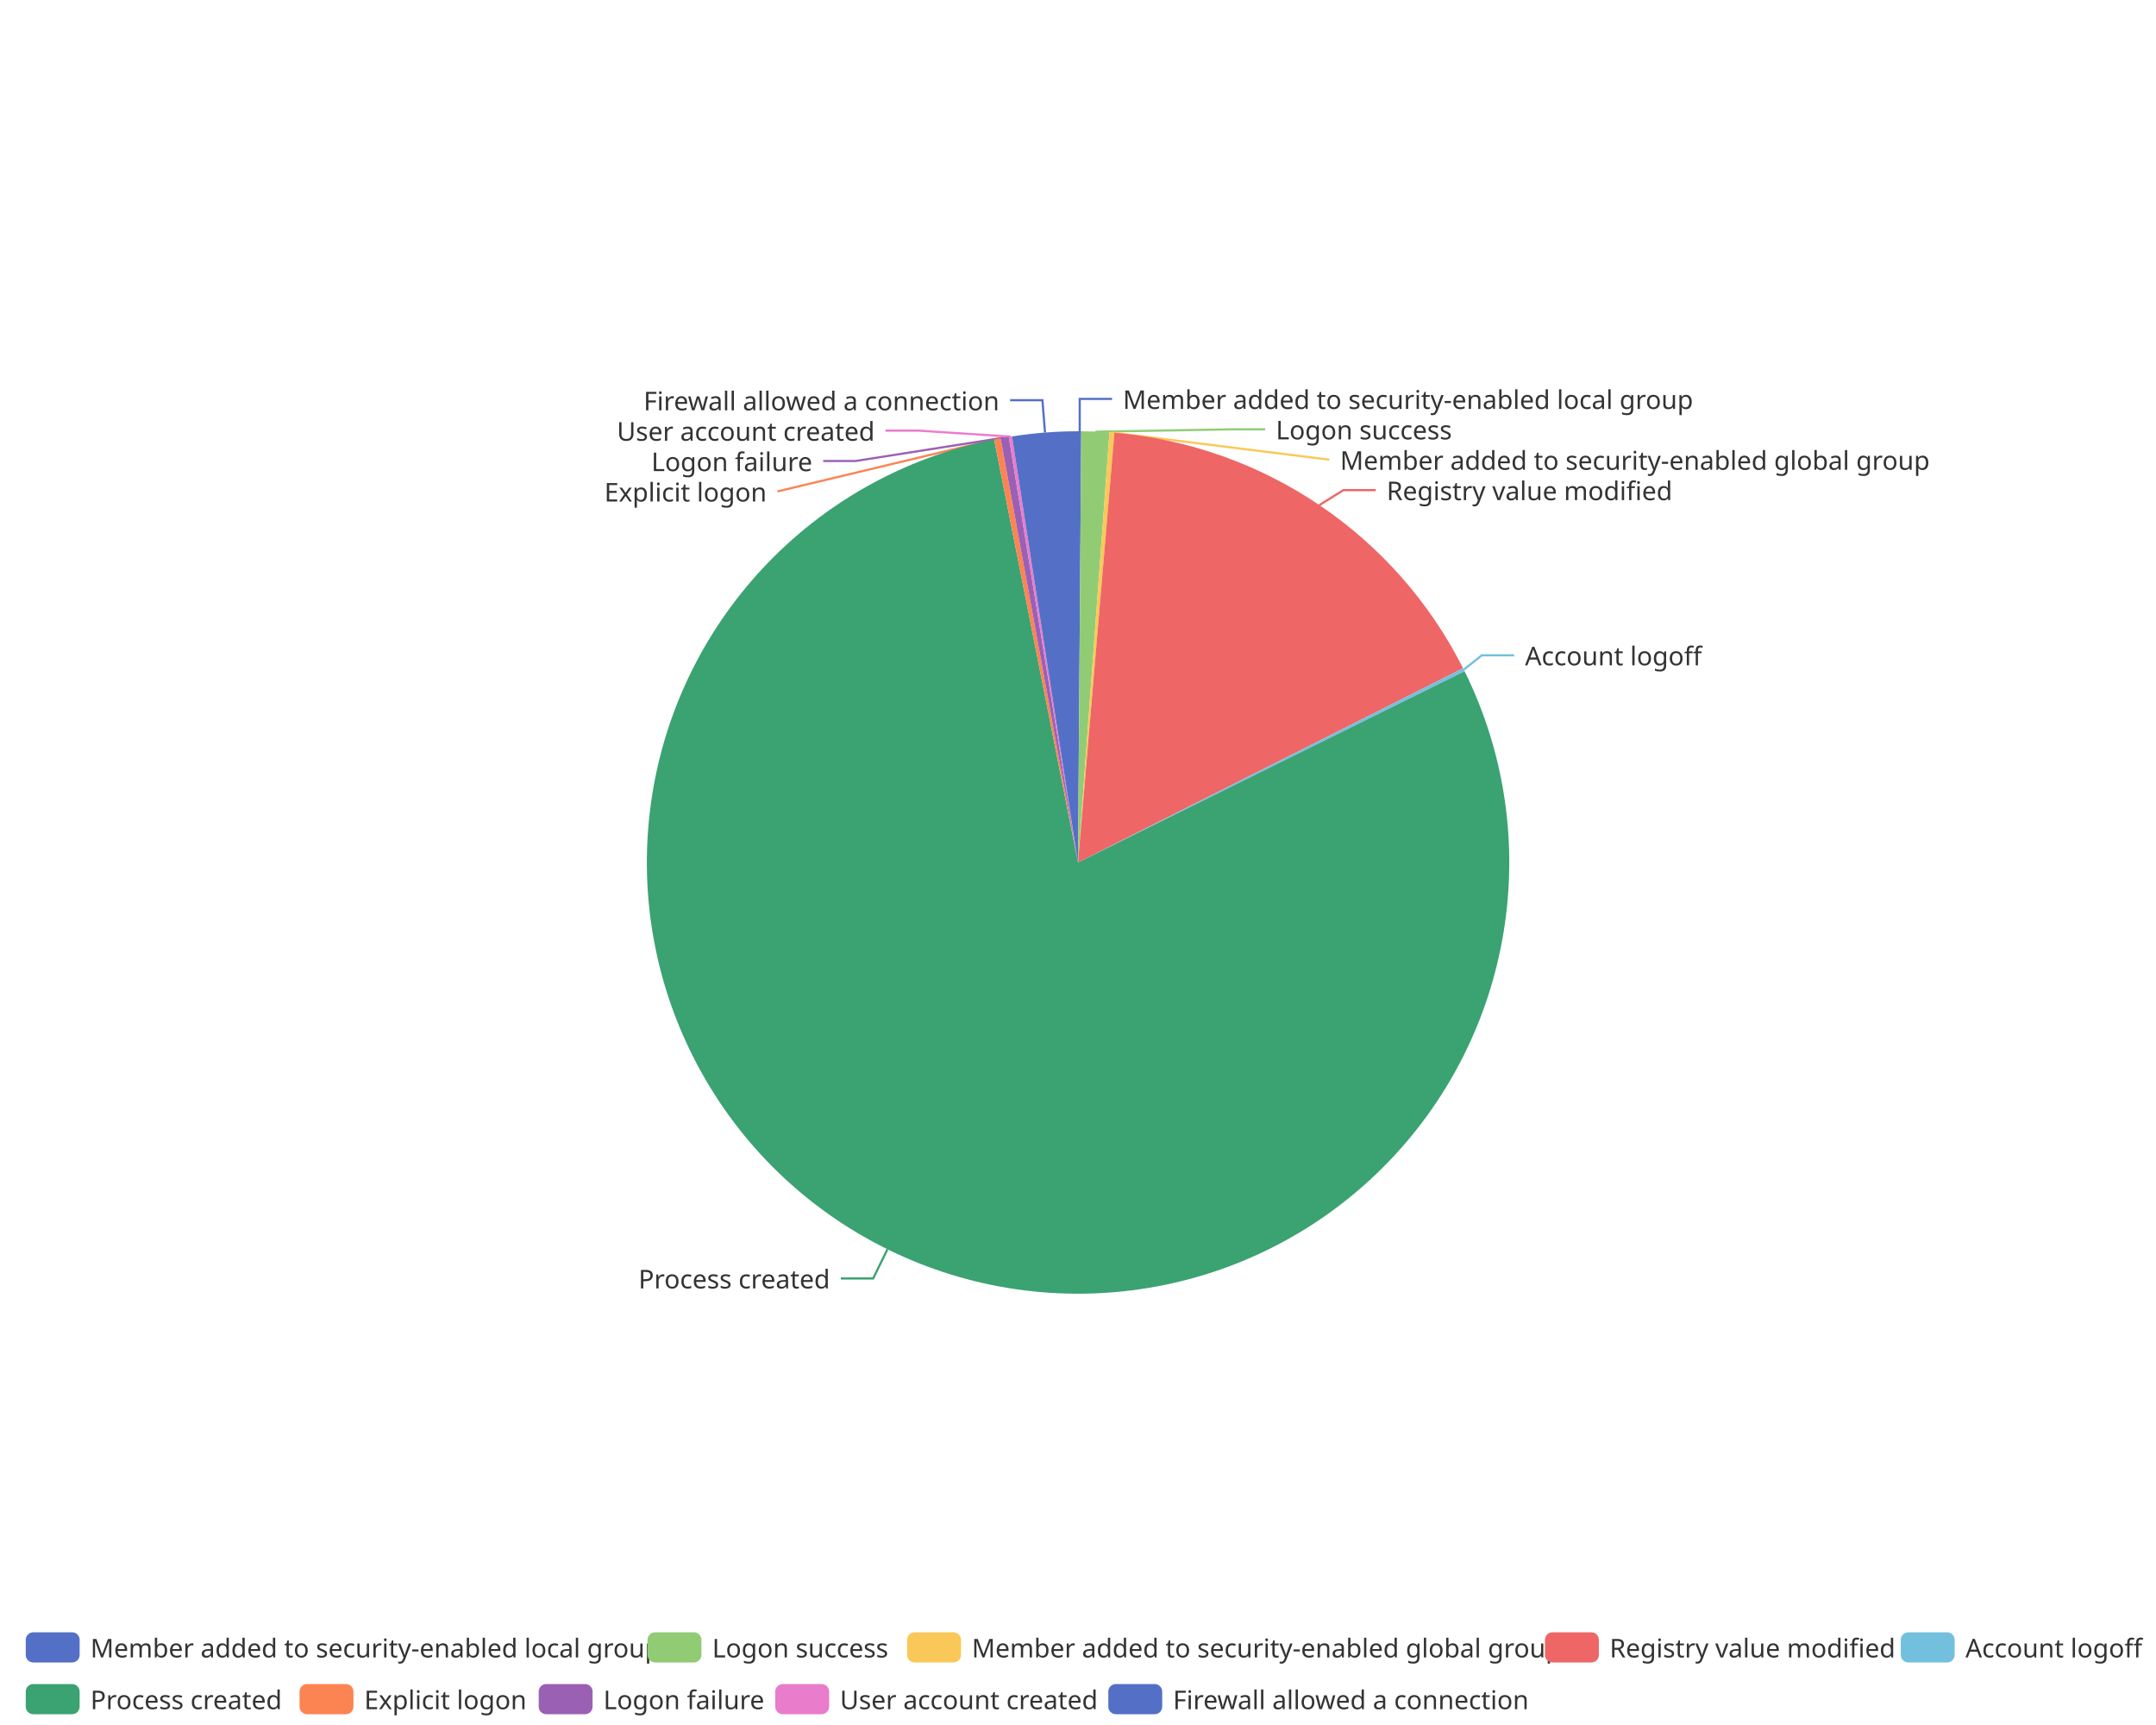
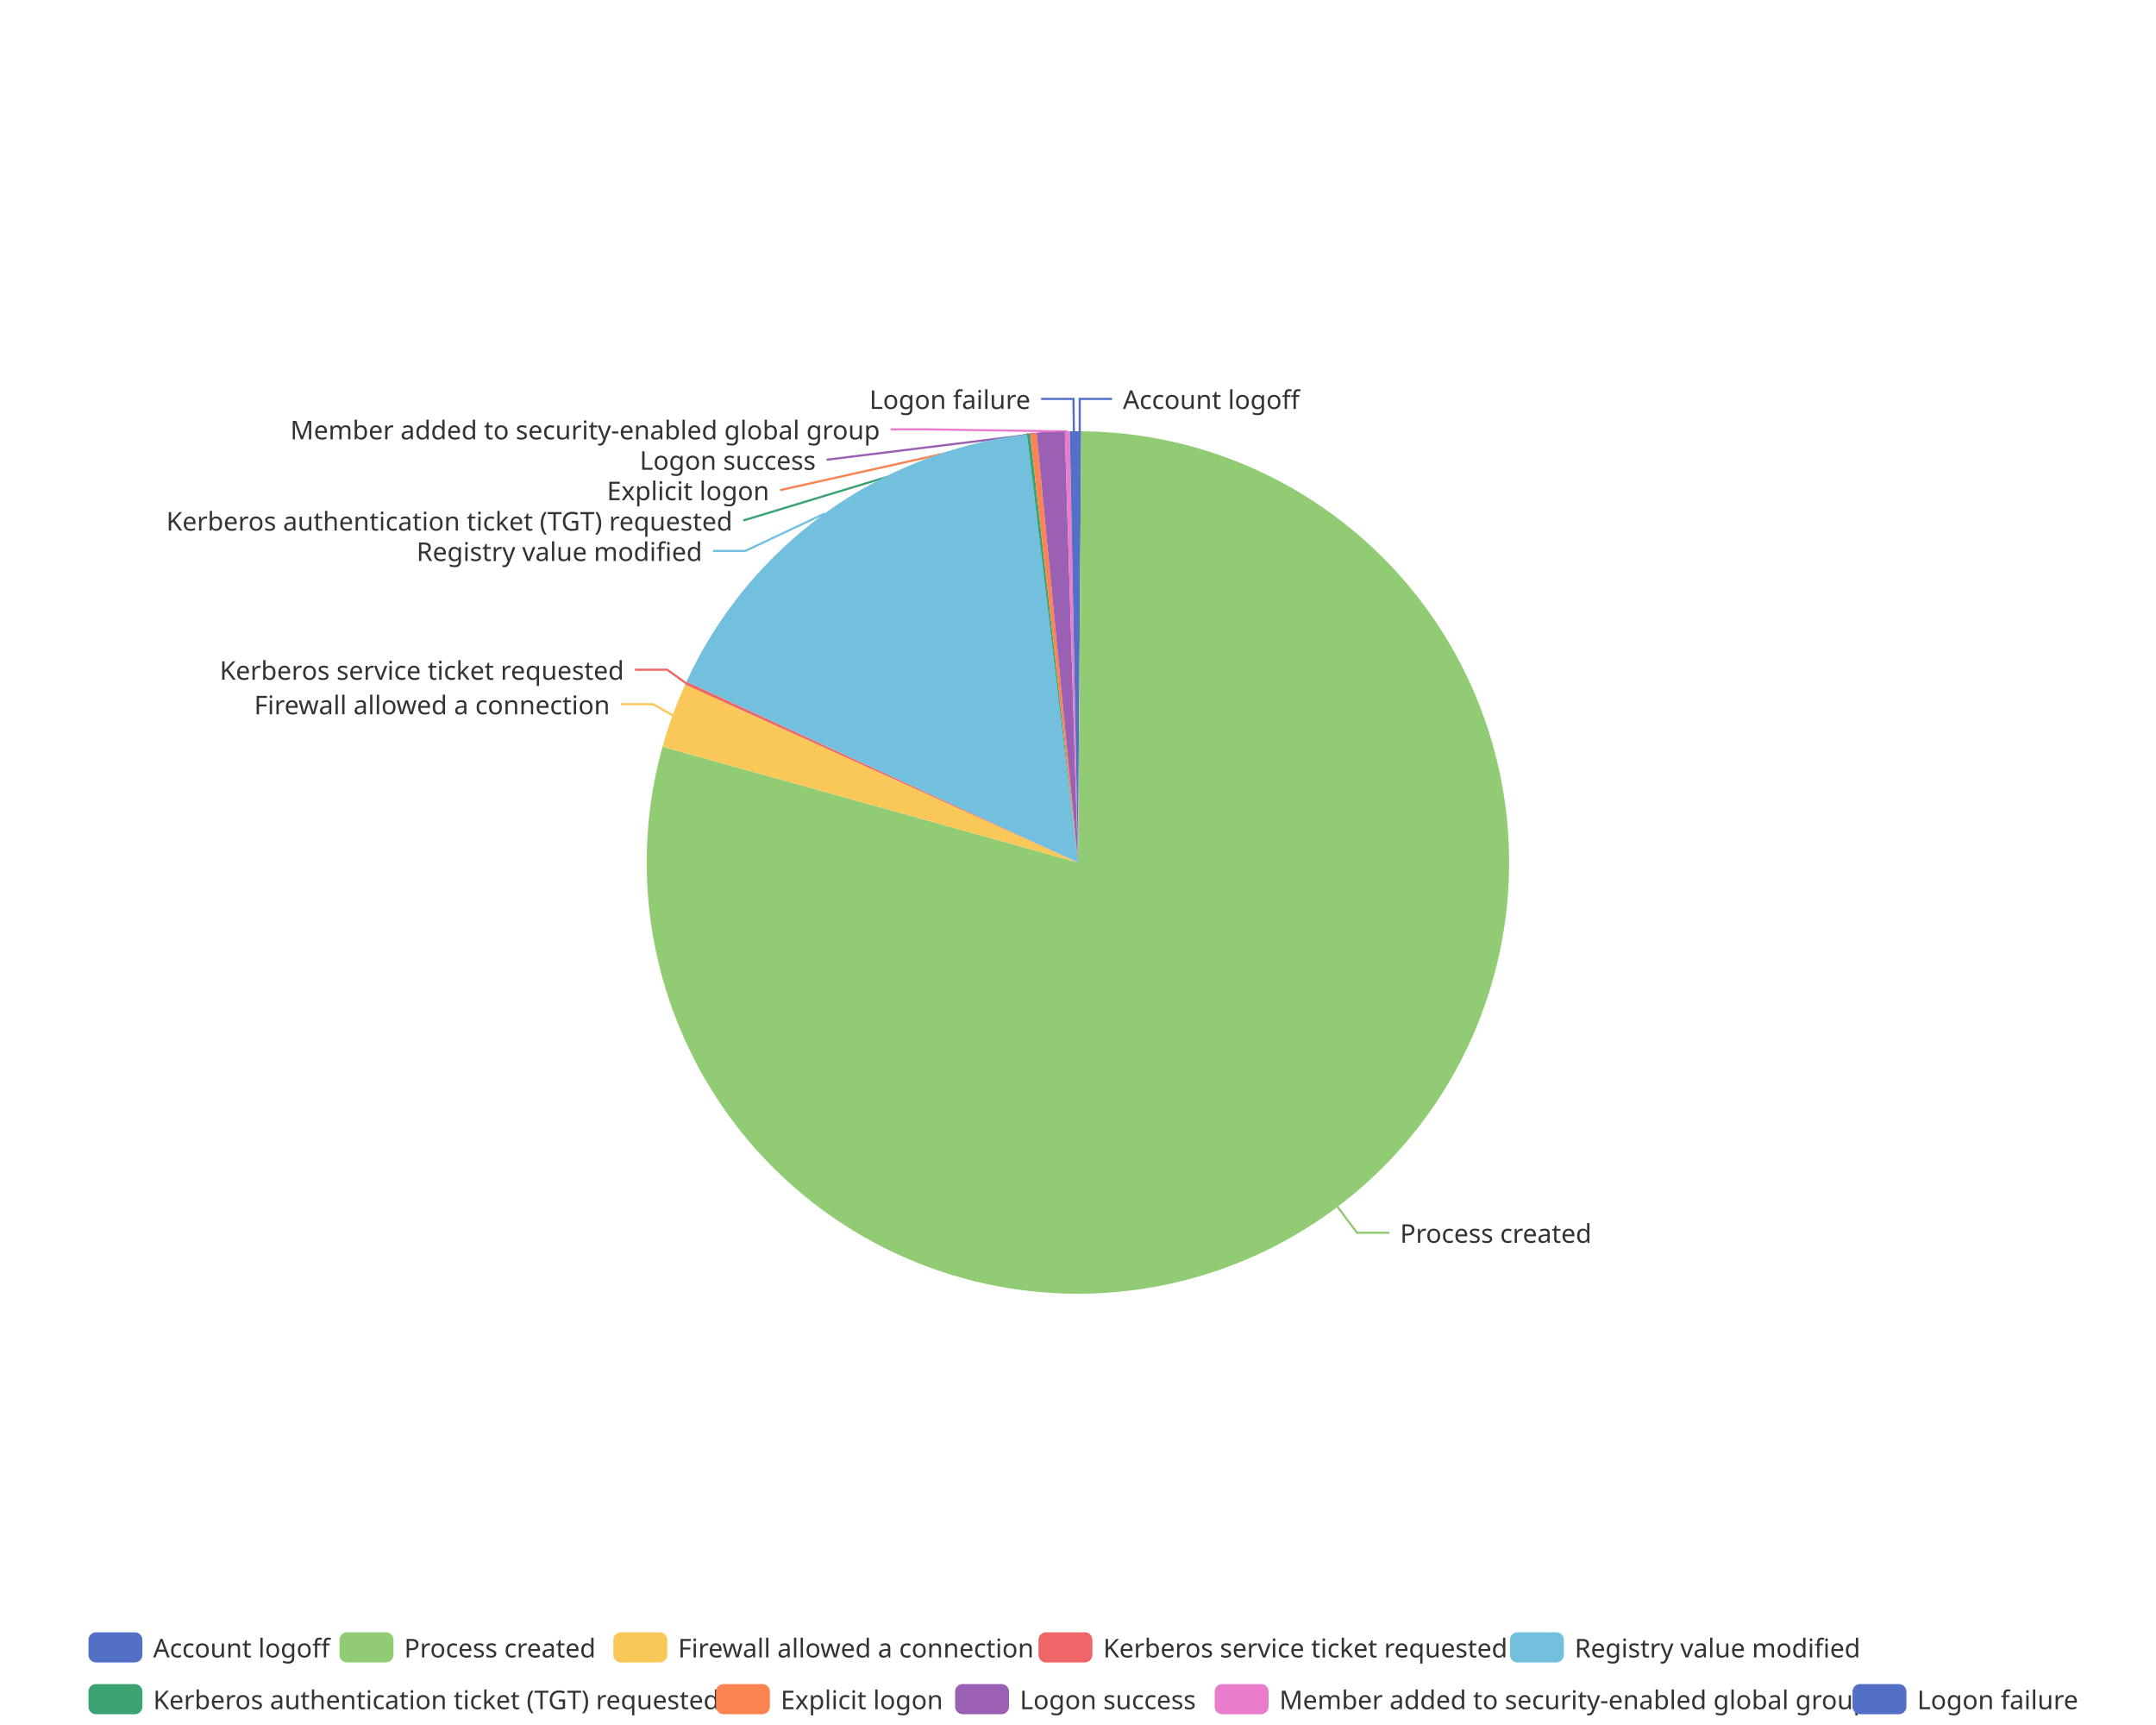
<svg xmlns="http://www.w3.org/2000/svg" width="1000" height="800" version="1.1" baseProfile="full" viewBox="0 0 1000 800">
  <rect width="1000" height="800" x="0" y="0" id="0" fill="none" />
  <polyline points="500.8 200 500.8 185 515.8 185" fill="none" stroke="#5470c6" />
-   <polyline points="508.1 200.2 571.8 199.1 586.8 199.1" fill="none" stroke="#91cc75" />
-   <polyline points="515.7 200.6 616.6 213.2 616.6 213.2" fill="none" stroke="#fac858" />
-   <polyline points="611.9 234.3 623.1 227.3 638.1 227.3" fill="none" stroke="#ee6666" />
-   <polyline points="678.9 310.6 687.3 303.9 702.3 303.9" fill="none" stroke="#73c0de" />
-   <polyline points="411.6 579.4 405 592.9 390 592.9" fill="none" stroke="#3ba272" />
-   <polyline points="462.6 203.5 360.6 227.9 360.6 227.9" fill="none" stroke="#fc8452" />
-   <polyline points="466 202.9 396.8 213.8 381.8 213.8" fill="none" stroke="#9a60b4" />
-   <polyline points="468.7 202.5 425.7 199.7 410.7 199.7" fill="none" stroke="#ea7ccc" />
-   <polyline points="484.7 200.6 483.5 185.6 468.5 185.6" fill="none" stroke="#5470c6" />
+   <polyline points="620.4 559.7 629.4 571.7 644.4 571.7" fill="none" stroke="#91cc75" />
+   <polyline points="312 331.7 302.9 326.6 287.9 326.6" fill="none" stroke="#fac858" />
+   <polyline points="318.1 316.8 309.5 310.6 294.5 310.6" fill="none" stroke="#ee6666" />
+   <polyline points="382.4 238.2 345.7 255.5 330.7 255.5" fill="none" stroke="#73c0de" />
+   <polyline points="477 201.3 344.7 241.4 344.7 241.4" fill="none" stroke="#3ba272" />
+   <polyline points="479.3 201.1 361.8 227.3 361.8 227.3" fill="none" stroke="#fc8452" />
+   <polyline points="487.3 200.4 383.4 213.2 383.4 213.2" fill="none" stroke="#9a60b4" />
+   <polyline points="495 200.1 428.1 199.1 413.1 199.1" fill="none" stroke="#ea7ccc" />
+   <polyline points="498.1 200 497.9 185 482.9 185" fill="none" stroke="#5470c6" />
  <path d="M500 200A200 200 0 0 1 501.5 200L500 400Z" fill="#5470c6" />
-   <path d="M501.5 200A200 200 0 0 1 514.6 200.5L500 400Z" fill="#91cc75" />
-   <path d="M514.6 200.5A200 200 0 0 1 516.9 200.7L500 400Z" fill="#fac858" />
-   <path d="M516.9 200.7A200 200 0 0 1 678.6 309.9L500 400Z" fill="#ee6666" />
-   <path d="M678.6 309.9A200 200 0 0 1 679.3 311.3L500 400Z" fill="#73c0de" />
-   <path d="M679.3 311.3A200 200 0 1 1 461.1 203.8L500 400Z" fill="#3ba272" />
-   <path d="M461.1 203.8A200 200 0 0 1 464.1 203.2L500 400Z" fill="#fc8452" />
-   <path d="M464.1 203.2A200 200 0 0 1 467.9 202.6L500 400Z" fill="#9a60b4" />
-   <path d="M467.9 202.6A200 200 0 0 1 469.4 202.4L500 400Z" fill="#ea7ccc" />
-   <path d="M469.4 202.4A200 200 0 0 1 500 200L500 400Z" fill="#5470c6" />
-   <text dominant-baseline="central" text-anchor="start" style="font-size:12px;font-family:sans-serif;" xml:space="preserve" transform="translate(520.8248 185.0016)" fill="#333" stroke="rgb(255,255,255)" stroke-width="2" paint-order="stroke" stroke-miterlimit="2">Member added to security-enabled local group</text>
-   <text dominant-baseline="central" text-anchor="start" style="font-size:12px;font-family:sans-serif;" xml:space="preserve" transform="translate(591.7715 199.1016)" fill="#333" stroke="rgb(255,255,255)" stroke-width="2" paint-order="stroke" stroke-miterlimit="2">Logon success</text>
-   <text dominant-baseline="central" text-anchor="start" style="font-size:12px;font-family:sans-serif;" xml:space="preserve" transform="translate(621.5666 213.2016)" fill="#333" stroke="rgb(255,255,255)" stroke-width="2" paint-order="stroke" stroke-miterlimit="2">Member added to security-enabled global group</text>
-   <text dominant-baseline="central" text-anchor="start" style="font-size:12px;font-family:sans-serif;" xml:space="preserve" transform="translate(643.1472 227.3016)" fill="#333" stroke="rgb(255,255,255)" stroke-width="2" paint-order="stroke" stroke-miterlimit="2">Registry value modified</text>
-   <text dominant-baseline="central" text-anchor="start" style="font-size:12px;font-family:sans-serif;" xml:space="preserve" transform="translate(707.3438 303.8985)" fill="#333" stroke="rgb(255,255,255)" stroke-width="2" paint-order="stroke" stroke-miterlimit="2">Account logoff</text>
-   <text dominant-baseline="central" text-anchor="end" style="font-size:12px;font-family:sans-serif;" xml:space="preserve" transform="translate(384.976 592.8612)" fill="#333" stroke="rgb(255,255,255)" stroke-width="2" paint-order="stroke" stroke-miterlimit="2">Process created</text>
-   <text dominant-baseline="central" text-anchor="end" style="font-size:12px;font-family:sans-serif;" xml:space="preserve" transform="translate(355.6166 227.9325)" fill="#333" stroke="rgb(255,255,255)" stroke-width="2" paint-order="stroke" stroke-miterlimit="2">Explicit logon</text>
-   <text dominant-baseline="central" text-anchor="end" style="font-size:12px;font-family:sans-serif;" xml:space="preserve" transform="translate(376.7881 213.8325)" fill="#333" stroke="rgb(255,255,255)" stroke-width="2" paint-order="stroke" stroke-miterlimit="2">Logon failure</text>
-   <text dominant-baseline="central" text-anchor="end" style="font-size:12px;font-family:sans-serif;" xml:space="preserve" transform="translate(405.7309 199.7325)" fill="#333" stroke="rgb(255,255,255)" stroke-width="2" paint-order="stroke" stroke-miterlimit="2">User account created</text>
-   <text dominant-baseline="central" text-anchor="end" style="font-size:12px;font-family:sans-serif;" xml:space="preserve" transform="translate(463.5202 185.6325)" fill="#333" stroke="rgb(255,255,255)" stroke-width="2" paint-order="stroke" stroke-miterlimit="2">Firewall allowed a connection</text>
-   <path d="M-5 -5l986.1 0l0 48l-986.1 0Z" transform="translate(11.94 757)" fill="rgb(0,0,0)" fill-opacity="0" stroke="#ccc" stroke-width="0" />
-   <path d="M3.5 0L21.5 0A3.5 3.5 0 0 1 25 3.5L25 10.5A3.5 3.5 0 0 1 21.5 14L3.5 14A3.5 3.5 0 0 1 0 10.5L0 3.5A3.5 3.5 0 0 1 3.5 0" transform="translate(11.94 757)" fill="#5470c6" />
-   <text dominant-baseline="central" text-anchor="start" style="font-size:12px;font-family:sans-serif;" xml:space="preserve" x="30" y="7" transform="translate(11.94 757)" fill="#333">Member added to security-enabled local group</text>
-   <path d="M3.5 0L21.5 0A3.5 3.5 0 0 1 25 3.5L25 10.5A3.5 3.5 0 0 1 21.5 14L3.5 14A3.5 3.5 0 0 1 0 10.5L0 3.5A3.5 3.5 0 0 1 3.5 0" transform="translate(300.34 757)" fill="#91cc75" />
-   <text dominant-baseline="central" text-anchor="start" style="font-size:12px;font-family:sans-serif;" xml:space="preserve" x="30" y="7" transform="translate(300.34 757)" fill="#333">Logon success</text>
-   <path d="M3.5 0L21.5 0A3.5 3.5 0 0 1 25 3.5L25 10.5A3.5 3.5 0 0 1 21.5 14L3.5 14A3.5 3.5 0 0 1 0 10.5L0 3.5A3.5 3.5 0 0 1 3.5 0" transform="translate(420.74 757)" fill="#fac858" />
-   <text dominant-baseline="central" text-anchor="start" style="font-size:12px;font-family:sans-serif;" xml:space="preserve" x="30" y="7" transform="translate(420.74 757)" fill="#333">Member added to security-enabled global group</text>
-   <path d="M3.5 0L21.5 0A3.5 3.5 0 0 1 25 3.5L25 10.5A3.5 3.5 0 0 1 21.5 14L3.5 14A3.5 3.5 0 0 1 0 10.5L0 3.5A3.5 3.5 0 0 1 3.5 0" transform="translate(716.58 757)" fill="#ee6666" />
-   <text dominant-baseline="central" text-anchor="start" style="font-size:12px;font-family:sans-serif;" xml:space="preserve" x="30" y="7" transform="translate(716.58 757)" fill="#333">Registry value modified</text>
-   <path d="M3.5 0L21.5 0A3.5 3.5 0 0 1 25 3.5L25 10.5A3.5 3.5 0 0 1 21.5 14L3.5 14A3.5 3.5 0 0 1 0 10.5L0 3.5A3.5 3.5 0 0 1 3.5 0" transform="translate(881.62 757)" fill="#73c0de" />
-   <text dominant-baseline="central" text-anchor="start" style="font-size:12px;font-family:sans-serif;" xml:space="preserve" x="30" y="7" transform="translate(881.62 757)" fill="#333">Account logoff</text>
-   <path d="M3.5 0L21.5 0A3.5 3.5 0 0 1 25 3.5L25 10.5A3.5 3.5 0 0 1 21.5 14L3.5 14A3.5 3.5 0 0 1 0 10.5L0 3.5A3.5 3.5 0 0 1 3.5 0" transform="translate(11.94 781)" fill="#3ba272" />
-   <text dominant-baseline="central" text-anchor="start" style="font-size:12px;font-family:sans-serif;" xml:space="preserve" x="30" y="7" transform="translate(11.94 781)" fill="#333">Process created</text>
-   <path d="M3.5 0L21.5 0A3.5 3.5 0 0 1 25 3.5L25 10.5A3.5 3.5 0 0 1 21.5 14L3.5 14A3.5 3.5 0 0 1 0 10.5L0 3.5A3.5 3.5 0 0 1 3.5 0" transform="translate(138.94 781)" fill="#fc8452" />
-   <text dominant-baseline="central" text-anchor="start" style="font-size:12px;font-family:sans-serif;" xml:space="preserve" x="30" y="7" transform="translate(138.94 781)" fill="#333">Explicit logon</text>
-   <path d="M3.5 0L21.5 0A3.5 3.5 0 0 1 25 3.5L25 10.5A3.5 3.5 0 0 1 21.5 14L3.5 14A3.5 3.5 0 0 1 0 10.5L0 3.5A3.5 3.5 0 0 1 3.5 0" transform="translate(249.86 781)" fill="#9a60b4" />
-   <text dominant-baseline="central" text-anchor="start" style="font-size:12px;font-family:sans-serif;" xml:space="preserve" x="30" y="7" transform="translate(249.86 781)" fill="#333">Logon failure</text>
-   <path d="M3.5 0L21.5 0A3.5 3.5 0 0 1 25 3.5L25 10.5A3.5 3.5 0 0 1 21.5 14L3.5 14A3.5 3.5 0 0 1 0 10.5L0 3.5A3.5 3.5 0 0 1 3.5 0" transform="translate(359.58 781)" fill="#ea7ccc" />
-   <text dominant-baseline="central" text-anchor="start" style="font-size:12px;font-family:sans-serif;" xml:space="preserve" x="30" y="7" transform="translate(359.58 781)" fill="#333">User account created</text>
-   <path d="M3.5 0L21.5 0A3.5 3.5 0 0 1 25 3.5L25 10.5A3.5 3.5 0 0 1 21.5 14L3.5 14A3.5 3.5 0 0 1 0 10.5L0 3.5A3.5 3.5 0 0 1 3.5 0" transform="translate(514.06 781)" fill="#5470c6" />
-   <text dominant-baseline="central" text-anchor="start" style="font-size:12px;font-family:sans-serif;" xml:space="preserve" x="30" y="7" transform="translate(514.06 781)" fill="#333">Firewall allowed a connection</text>
+   <path d="M501.5 200A200 200 0 1 1 307.3 346.3L500 400Z" fill="#91cc75" />
+   <path d="M307.3 346.3A200 200 0 0 1 317.8 317.5L500 400Z" fill="#fac858" />
+   <path d="M317.8 317.5A200 200 0 0 1 318.4 316.1L500 400Z" fill="#ee6666" />
+   <path d="M318.4 316.1A200 200 0 0 1 476.3 201.4L500 400Z" fill="#73c0de" />
+   <path d="M476.3 201.4A200 200 0 0 1 477.8 201.2L500 400Z" fill="#3ba272" />
+   <path d="M477.8 201.2A200 200 0 0 1 480.8 200.9L500 400Z" fill="#fc8452" />
+   <path d="M480.8 200.9A200 200 0 0 1 493.9 200.1L500 400Z" fill="#9a60b4" />
+   <path d="M493.9 200.1A200 200 0 0 1 496.2 200L500 400Z" fill="#ea7ccc" />
+   <path d="M496.2 200A200 200 0 0 1 500 200L500 400Z" fill="#5470c6" />
+   <text dominant-baseline="central" text-anchor="start" style="font-size:12px;font-family:sans-serif;" xml:space="preserve" transform="translate(520.8248 185.0016)" fill="#333" stroke="rgb(255,255,255)" stroke-width="2" paint-order="stroke" stroke-miterlimit="2">Account logoff</text>
+   <text dominant-baseline="central" text-anchor="start" style="font-size:12px;font-family:sans-serif;" xml:space="preserve" transform="translate(649.3905 571.7064)" fill="#333" stroke="rgb(255,255,255)" stroke-width="2" paint-order="stroke" stroke-miterlimit="2">Process created</text>
+   <text dominant-baseline="central" text-anchor="end" style="font-size:12px;font-family:sans-serif;" xml:space="preserve" transform="translate(282.8968 326.62)" fill="#333" stroke="rgb(255,255,255)" stroke-width="2" paint-order="stroke" stroke-miterlimit="2">Firewall allowed a connection</text>
+   <text dominant-baseline="central" text-anchor="end" style="font-size:12px;font-family:sans-serif;" xml:space="preserve" transform="translate(289.4505 310.5948)" fill="#333" stroke="rgb(255,255,255)" stroke-width="2" paint-order="stroke" stroke-miterlimit="2">Kerberos service ticket requested</text>
+   <text dominant-baseline="central" text-anchor="end" style="font-size:12px;font-family:sans-serif;" xml:space="preserve" transform="translate(325.726 255.5099)" fill="#333" stroke="rgb(255,255,255)" stroke-width="2" paint-order="stroke" stroke-miterlimit="2">Registry value modified</text>
+   <text dominant-baseline="central" text-anchor="end" style="font-size:12px;font-family:sans-serif;" xml:space="preserve" transform="translate(339.7451 241.4099)" fill="#333" stroke="rgb(255,255,255)" stroke-width="2" paint-order="stroke" stroke-miterlimit="2">Kerberos authentication ticket (TGT) requested</text>
+   <text dominant-baseline="central" text-anchor="end" style="font-size:12px;font-family:sans-serif;" xml:space="preserve" transform="translate(356.8105 227.3099)" fill="#333" stroke="rgb(255,255,255)" stroke-width="2" paint-order="stroke" stroke-miterlimit="2">Explicit logon</text>
+   <text dominant-baseline="central" text-anchor="end" style="font-size:12px;font-family:sans-serif;" xml:space="preserve" transform="translate(378.375 213.2099)" fill="#333" stroke="rgb(255,255,255)" stroke-width="2" paint-order="stroke" stroke-miterlimit="2">Logon success</text>
+   <text dominant-baseline="central" text-anchor="end" style="font-size:12px;font-family:sans-serif;" xml:space="preserve" transform="translate(408.1365 199.1099)" fill="#333" stroke="rgb(255,255,255)" stroke-width="2" paint-order="stroke" stroke-miterlimit="2">Member added to security-enabled global group</text>
+   <text dominant-baseline="central" text-anchor="end" style="font-size:12px;font-family:sans-serif;" xml:space="preserve" transform="translate(477.938 185.0099)" fill="#333" stroke="rgb(255,255,255)" stroke-width="2" paint-order="stroke" stroke-miterlimit="2">Logon failure</text>
+   <path d="M-5 -5l927.9 0l0 48l-927.9 0Z" transform="translate(41.04 757)" fill="rgb(0,0,0)" fill-opacity="0" stroke="#ccc" stroke-width="0" />
+   <path d="M3.5 0L21.5 0A3.5 3.5 0 0 1 25 3.5L25 10.5A3.5 3.5 0 0 1 21.5 14L3.5 14A3.5 3.5 0 0 1 0 10.5L0 3.5A3.5 3.5 0 0 1 3.5 0" transform="translate(41.04 757)" fill="#5470c6" />
+   <text dominant-baseline="central" text-anchor="start" style="font-size:12px;font-family:sans-serif;" xml:space="preserve" x="30" y="7" transform="translate(41.04 757)" fill="#333">Account logoff</text>
+   <path d="M3.5 0L21.5 0A3.5 3.5 0 0 1 25 3.5L25 10.5A3.5 3.5 0 0 1 21.5 14L3.5 14A3.5 3.5 0 0 1 0 10.5L0 3.5A3.5 3.5 0 0 1 3.5 0" transform="translate(157.48 757)" fill="#91cc75" />
+   <text dominant-baseline="central" text-anchor="start" style="font-size:12px;font-family:sans-serif;" xml:space="preserve" x="30" y="7" transform="translate(157.48 757)" fill="#333">Process created</text>
+   <path d="M3.5 0L21.5 0A3.5 3.5 0 0 1 25 3.5L25 10.5A3.5 3.5 0 0 1 21.5 14L3.5 14A3.5 3.5 0 0 1 0 10.5L0 3.5A3.5 3.5 0 0 1 3.5 0" transform="translate(284.48 757)" fill="#fac858" />
+   <text dominant-baseline="central" text-anchor="start" style="font-size:12px;font-family:sans-serif;" xml:space="preserve" x="30" y="7" transform="translate(284.48 757)" fill="#333">Firewall allowed a connection</text>
+   <path d="M3.5 0L21.5 0A3.5 3.5 0 0 1 25 3.5L25 10.5A3.5 3.5 0 0 1 21.5 14L3.5 14A3.5 3.5 0 0 1 0 10.5L0 3.5A3.5 3.5 0 0 1 3.5 0" transform="translate(481.68 757)" fill="#ee6666" />
+   <text dominant-baseline="central" text-anchor="start" style="font-size:12px;font-family:sans-serif;" xml:space="preserve" x="30" y="7" transform="translate(481.68 757)" fill="#333">Kerberos service ticket requested</text>
+   <path d="M3.5 0L21.5 0A3.5 3.5 0 0 1 25 3.5L25 10.5A3.5 3.5 0 0 1 21.5 14L3.5 14A3.5 3.5 0 0 1 0 10.5L0 3.5A3.5 3.5 0 0 1 3.5 0" transform="translate(700.36 757)" fill="#73c0de" />
+   <text dominant-baseline="central" text-anchor="start" style="font-size:12px;font-family:sans-serif;" xml:space="preserve" x="30" y="7" transform="translate(700.36 757)" fill="#333">Registry value modified</text>
+   <path d="M3.5 0L21.5 0A3.5 3.5 0 0 1 25 3.5L25 10.5A3.5 3.5 0 0 1 21.5 14L3.5 14A3.5 3.5 0 0 1 0 10.5L0 3.5A3.5 3.5 0 0 1 3.5 0" transform="translate(41.04 781)" fill="#3ba272" />
+   <text dominant-baseline="central" text-anchor="start" style="font-size:12px;font-family:sans-serif;" xml:space="preserve" x="30" y="7" transform="translate(41.04 781)" fill="#333">Kerberos authentication ticket (TGT) requested</text>
+   <path d="M3.5 0L21.5 0A3.5 3.5 0 0 1 25 3.5L25 10.5A3.5 3.5 0 0 1 21.5 14L3.5 14A3.5 3.5 0 0 1 0 10.5L0 3.5A3.5 3.5 0 0 1 3.5 0" transform="translate(332.08 781)" fill="#fc8452" />
+   <text dominant-baseline="central" text-anchor="start" style="font-size:12px;font-family:sans-serif;" xml:space="preserve" x="30" y="7" transform="translate(332.08 781)" fill="#333">Explicit logon</text>
+   <path d="M3.5 0L21.5 0A3.5 3.5 0 0 1 25 3.5L25 10.5A3.5 3.5 0 0 1 21.5 14L3.5 14A3.5 3.5 0 0 1 0 10.5L0 3.5A3.5 3.5 0 0 1 3.5 0" transform="translate(443 781)" fill="#9a60b4" />
+   <text dominant-baseline="central" text-anchor="start" style="font-size:12px;font-family:sans-serif;" xml:space="preserve" x="30" y="7" transform="translate(443 781)" fill="#333">Logon success</text>
+   <path d="M3.5 0L21.5 0A3.5 3.5 0 0 1 25 3.5L25 10.5A3.5 3.5 0 0 1 21.5 14L3.5 14A3.5 3.5 0 0 1 0 10.5L0 3.5A3.5 3.5 0 0 1 3.5 0" transform="translate(563.4 781)" fill="#ea7ccc" />
+   <text dominant-baseline="central" text-anchor="start" style="font-size:12px;font-family:sans-serif;" xml:space="preserve" x="30" y="7" transform="translate(563.4 781)" fill="#333">Member added to security-enabled global group</text>
+   <path d="M3.5 0L21.5 0A3.5 3.5 0 0 1 25 3.5L25 10.5A3.5 3.5 0 0 1 21.5 14L3.5 14A3.5 3.5 0 0 1 0 10.5L0 3.5A3.5 3.5 0 0 1 3.5 0" transform="translate(859.24 781)" fill="#5470c6" />
+   <text dominant-baseline="central" text-anchor="start" style="font-size:12px;font-family:sans-serif;" xml:space="preserve" x="30" y="7" transform="translate(859.24 781)" fill="#333">Logon failure</text>
</svg>
